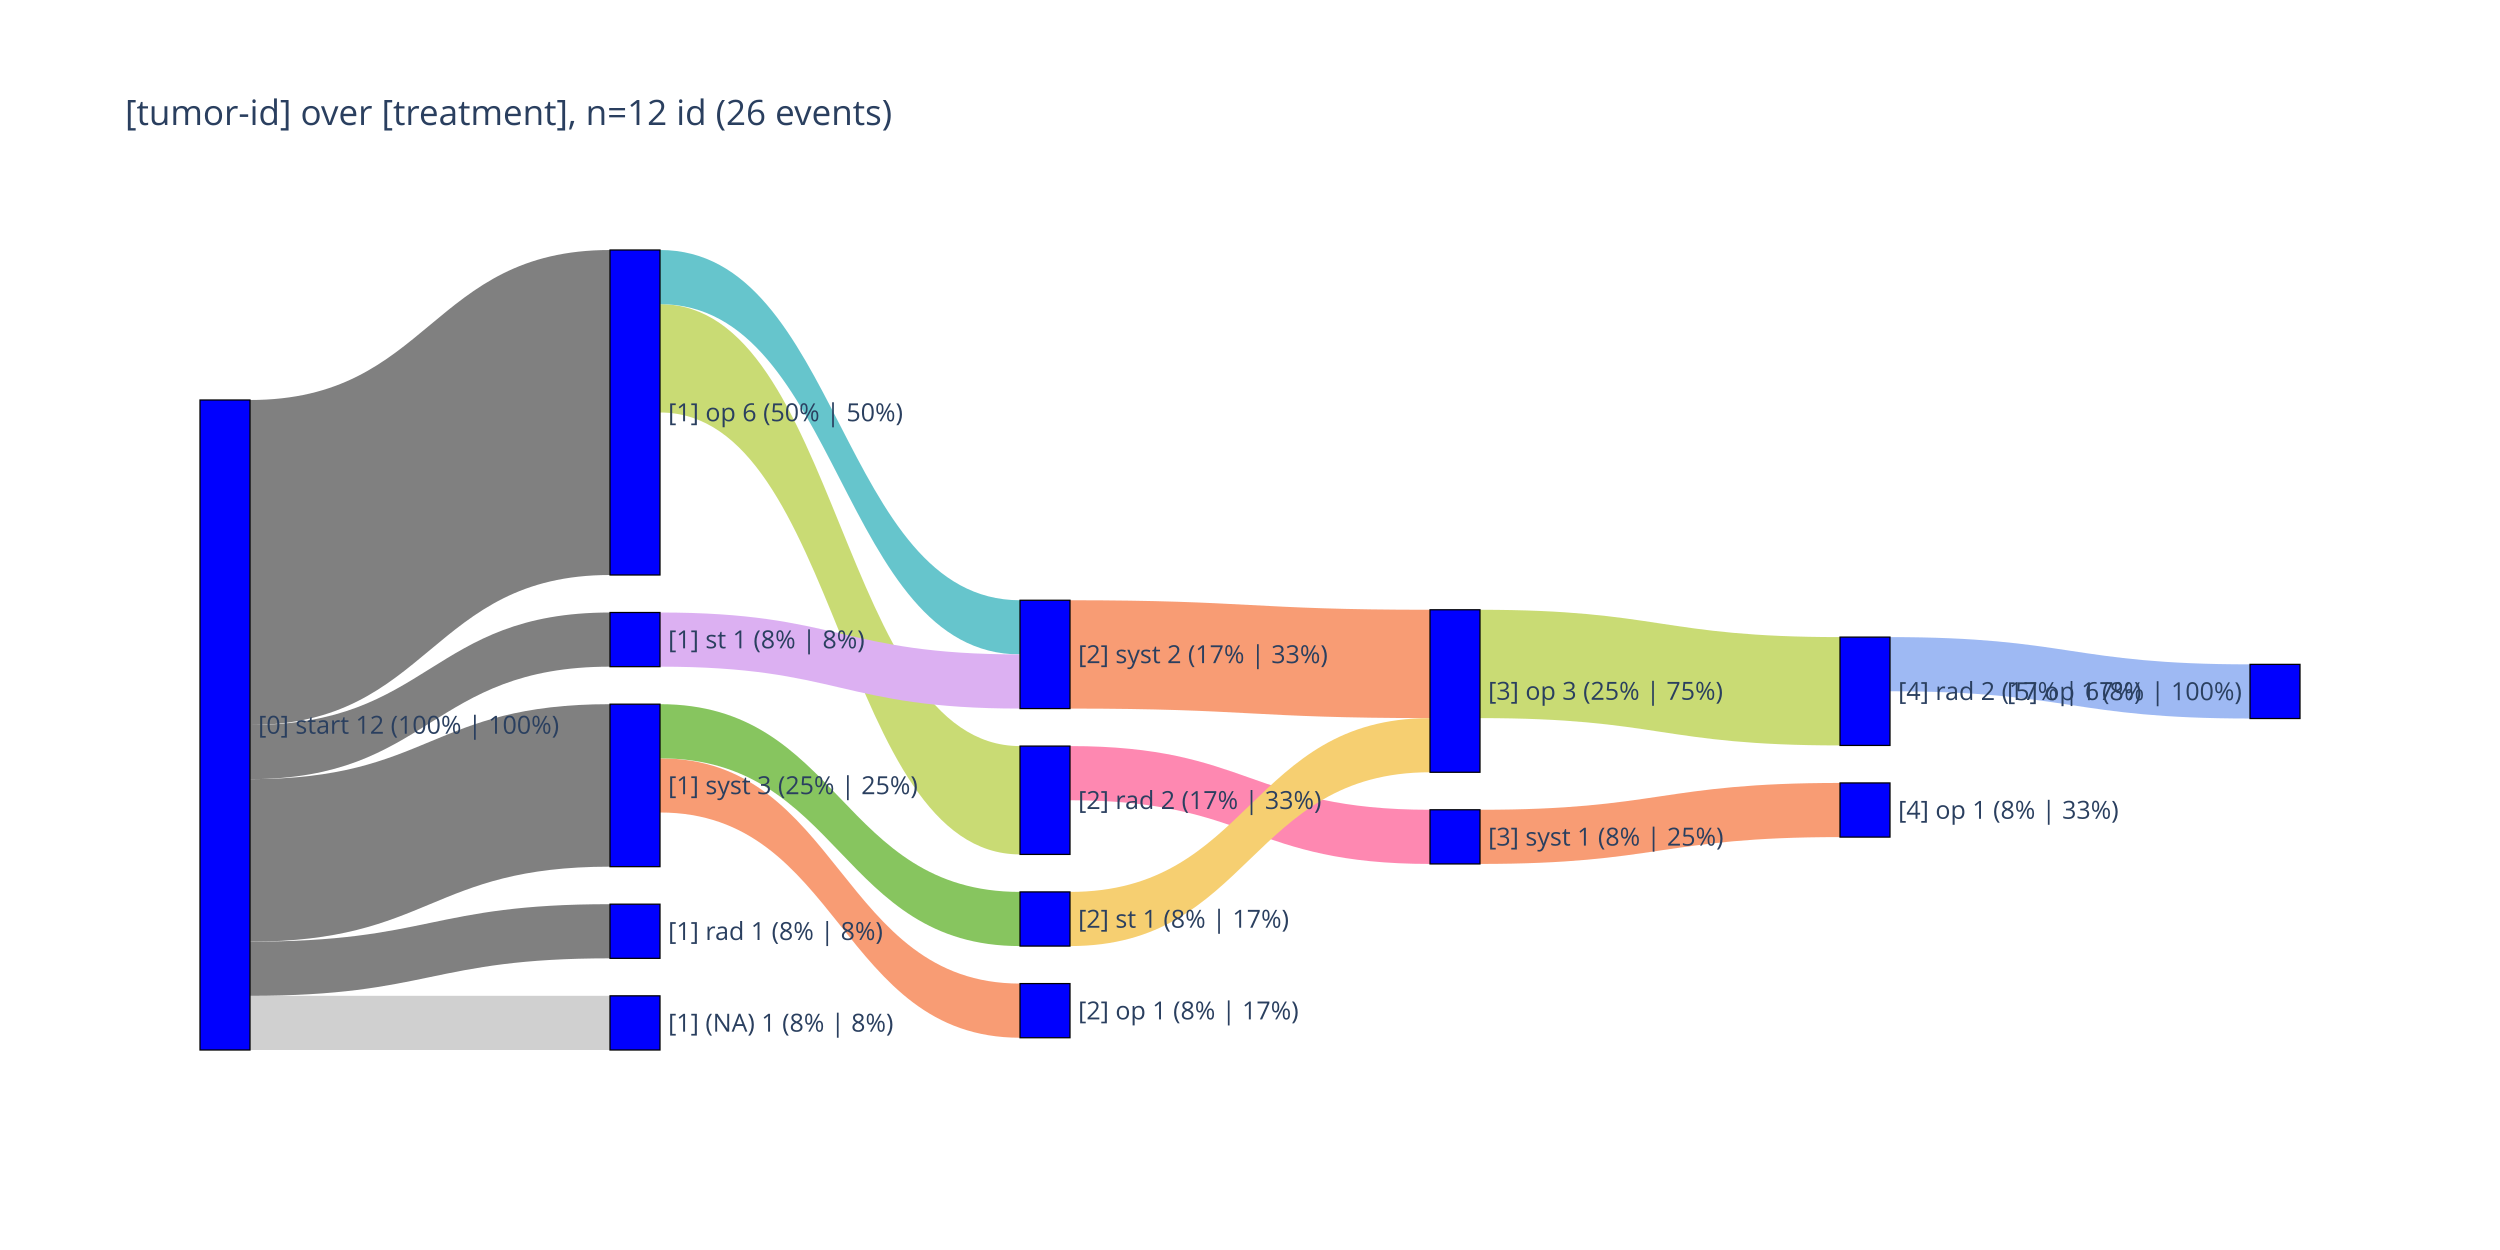
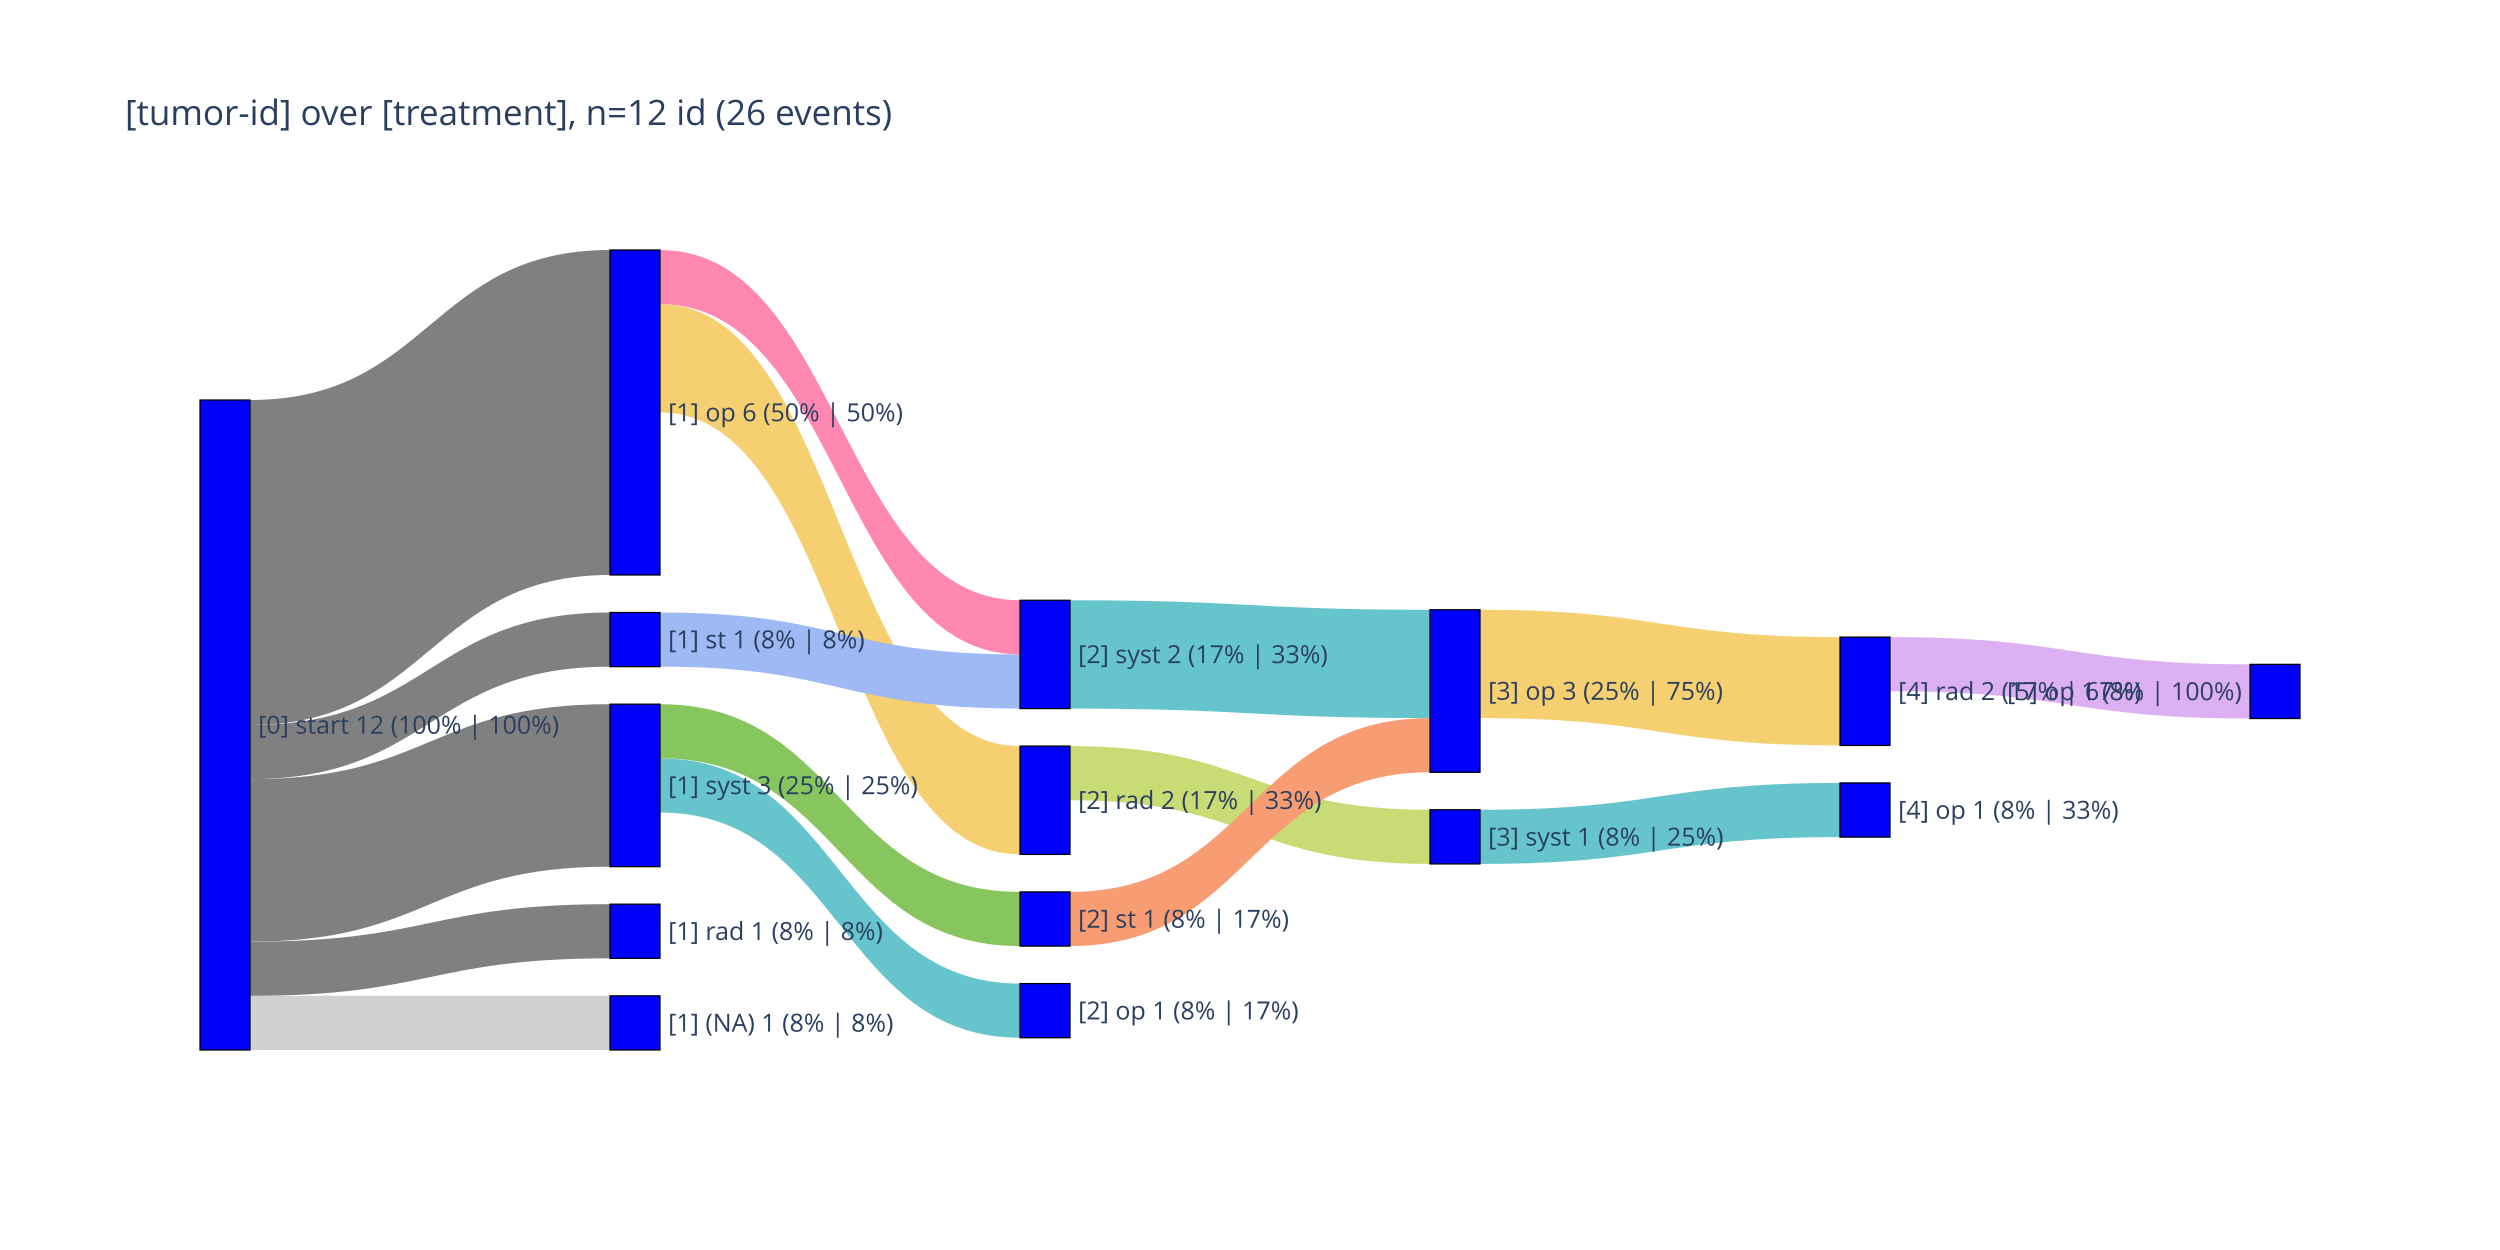
<svg xmlns="http://www.w3.org/2000/svg" class="main-svg" width="1000" height="500" style="" viewBox="0 0 1000 500">
  <rect x="0" y="0" width="1000" height="500" style="fill: rgb(255, 255, 255); fill-opacity: 1;" />
-   <defs id="defs-04023c">
+   <defs id="defs-927038">
    <g class="clips" />
    <g class="gradients" />
    <g class="patterns" />
  </defs>
  <g class="bglayer" />
  <g class="layer-below">
    <g class="imagelayer" />
    <g class="shapelayer" />
  </g>
  <g class="cartesianlayer" />
  <g class="polarlayer" />
  <g class="smithlayer" />
  <g class="ternarylayer" />
  <g class="geolayer" />
  <g class="funnelarealayer" />
  <g class="pielayer" />
  <g class="iciclelayer" />
  <g class="treemaplayer" />
  <g class="sunburstlayer" />
  <g class="glimages" />
  <g class="sankey" transform="translate(80,100)matrix(1 0 0 1 0 0)" style="box-sizing: content-box; position: absolute; left: 0px; shape-rendering: geometricprecision; pointer-events: none;">
    <g class="sankey-links" style="fill: none;">
      <path class="sankey-link" d="M20,298.333C92,298.333 92,298.333 164,298.333L164,320C92,320 92,320 20,320Z" style="stroke: rgb(68, 68, 68); stroke-opacity: 1; fill: rgb(208, 208, 208); fill-opacity: 1; stroke-width: 0; opacity: 1;" />
      <path class="sankey-link" d="M20,60C92,60 92,2.5579538487363607e-13 164,2.5579538487363607e-13L164,130C92,130 92,190 20,190Z" style="stroke: rgb(68, 68, 68); stroke-opacity: 1; fill: rgb(128, 128, 128); fill-opacity: 1; stroke-width: 0; opacity: 1;" />
      <path class="sankey-link" d="M20,276.667C92,276.667 92,261.667 164,261.667L164,283.333C92,283.333 92,298.333 20,298.333Z" style="stroke: rgb(68, 68, 68); stroke-opacity: 1; fill: rgb(128, 128, 128); fill-opacity: 1; stroke-width: 0; opacity: 1;" />
      <path class="sankey-link" d="M20,190C92,190 92,145 164,145L164,166.667C92,166.667 92,211.667 20,211.667Z" style="stroke: rgb(68, 68, 68); stroke-opacity: 1; fill: rgb(128, 128, 128); fill-opacity: 1; stroke-width: 0; opacity: 1;" />
      <path class="sankey-link" d="M20,211.667C92,211.667 92,181.667 164,181.667L164,246.667C92,246.667 92,276.667 20,276.667Z" style="stroke: rgb(68, 68, 68); stroke-opacity: 1; fill: rgb(128, 128, 128); fill-opacity: 1; stroke-width: 0; opacity: 1;" />
-       <path class="sankey-link" d="M184,21.667C256,21.667 256,198.432 328,198.432L328,241.765C256,241.765 256,65 184,65Z" style="stroke: rgb(68, 68, 68); stroke-opacity: 1; fill: rgb(201, 219, 116); fill-opacity: 1; stroke-width: 0; opacity: 1;" />
-       <path class="sankey-link" d="M184,2.5579538487363607e-13C256,2.5579538487363607e-13 256,140.098 328,140.098L328,161.765C256,161.765 256,21.667 184,21.667Z" style="stroke: rgb(68, 68, 68); stroke-opacity: 1; fill: rgb(102, 197, 204); fill-opacity: 1; stroke-width: 0; opacity: 1;" />
-       <path class="sankey-link" d="M184,145C256,145 256,161.765 328,161.765L328,183.432C256,183.432 256,166.667 184,166.667Z" style="stroke: rgb(68, 68, 68); stroke-opacity: 1; fill: rgb(220, 176, 242); fill-opacity: 1; stroke-width: 0; opacity: 1;" />
-       <path class="sankey-link" d="M184,203.333C256,203.333 256,293.432 328,293.432L328,315.098C256,315.098 256,225 184,225Z" style="stroke: rgb(68, 68, 68); stroke-opacity: 1; fill: rgb(248, 156, 116); fill-opacity: 1; stroke-width: 0; opacity: 1;" />
+       <path class="sankey-link" d="M184,21.667C256,21.667 256,198.432 328,198.432L328,241.765C256,241.765 256,65 184,65Z" style="stroke: rgb(68, 68, 68); stroke-opacity: 1; fill: rgb(246, 207, 113); fill-opacity: 1; stroke-width: 0; opacity: 1;" />
+       <path class="sankey-link" d="M184,2.5579538487363607e-13C256,2.5579538487363607e-13 256,140.098 328,140.098L328,161.765C256,161.765 256,21.667 184,21.667Z" style="stroke: rgb(68, 68, 68); stroke-opacity: 1; fill: rgb(254, 136, 177); fill-opacity: 1; stroke-width: 0; opacity: 1;" />
+       <path class="sankey-link" d="M184,145C256,145 256,161.765 328,161.765L328,183.432C256,183.432 256,166.667 184,166.667Z" style="stroke: rgb(68, 68, 68); stroke-opacity: 1; fill: rgb(158, 185, 243); fill-opacity: 1; stroke-width: 0; opacity: 1;" />
+       <path class="sankey-link" d="M184,203.333C256,203.333 256,293.432 328,293.432L328,315.098C256,315.098 256,225 184,225Z" style="stroke: rgb(68, 68, 68); stroke-opacity: 1; fill: rgb(102, 197, 204); fill-opacity: 1; stroke-width: 0; opacity: 1;" />
      <path class="sankey-link" d="M184,181.667C256,181.667 256,256.765 328,256.765L328,278.432C256,278.432 256,203.333 184,203.333Z" style="stroke: rgb(68, 68, 68); stroke-opacity: 1; fill: rgb(135, 197, 95); fill-opacity: 1; stroke-width: 0; opacity: 1;" />
-       <path class="sankey-link" d="M348,198.432C420,198.432 420,223.909 492,223.909L492,245.576C420,245.576 420,220.098 348,220.098Z" style="stroke: rgb(68, 68, 68); stroke-opacity: 1; fill: rgb(254, 136, 177); fill-opacity: 1; stroke-width: 0; opacity: 1;" />
-       <path class="sankey-link" d="M348,256.765C420,256.765 420,187.242 492,187.242L492,208.909C420,208.909 420,278.432 348,278.432Z" style="stroke: rgb(68, 68, 68); stroke-opacity: 1; fill: rgb(246, 207, 113); fill-opacity: 1; stroke-width: 0; opacity: 1;" />
-       <path class="sankey-link" d="M348,140.098C420,140.098 420,143.909 492,143.909L492,187.242C420,187.242 420,183.432 348,183.432Z" style="stroke: rgb(68, 68, 68); stroke-opacity: 1; fill: rgb(248, 156, 116); fill-opacity: 1; stroke-width: 0; opacity: 1;" />
-       <path class="sankey-link" d="M512,143.909C584,143.909 584,154.84 656,154.84L656,198.174C584,198.174 584,187.242 512,187.242Z" style="stroke: rgb(68, 68, 68); stroke-opacity: 1; fill: rgb(201, 219, 116); fill-opacity: 1; stroke-width: 0; opacity: 1;" />
-       <path class="sankey-link" d="M512,223.909C584,223.909 584,213.174 656,213.174L656,234.84C584,234.84 584,245.576 512,245.576Z" style="stroke: rgb(68, 68, 68); stroke-opacity: 1; fill: rgb(248, 156, 116); fill-opacity: 1; stroke-width: 0; opacity: 1;" />
-       <path class="sankey-link" d="M676,154.84C748,154.84 748,165.744 820,165.744L820,187.411C748,187.411 748,176.507 676,176.507Z" style="stroke: rgb(68, 68, 68); stroke-opacity: 1; fill: rgb(158, 185, 243); fill-opacity: 1; stroke-width: 0; opacity: 1;" />
+       <path class="sankey-link" d="M348,198.432C420,198.432 420,223.909 492,223.909L492,245.576C420,245.576 420,220.098 348,220.098Z" style="stroke: rgb(68, 68, 68); stroke-opacity: 1; fill: rgb(201, 219, 116); fill-opacity: 1; stroke-width: 0; opacity: 1;" />
+       <path class="sankey-link" d="M348,256.765C420,256.765 420,187.242 492,187.242L492,208.909C420,208.909 420,278.432 348,278.432Z" style="stroke: rgb(68, 68, 68); stroke-opacity: 1; fill: rgb(248, 156, 116); fill-opacity: 1; stroke-width: 0; opacity: 1;" />
+       <path class="sankey-link" d="M348,140.098C420,140.098 420,143.909 492,143.909L492,187.242C420,187.242 420,183.432 348,183.432Z" style="stroke: rgb(68, 68, 68); stroke-opacity: 1; fill: rgb(102, 197, 204); fill-opacity: 1; stroke-width: 0; opacity: 1;" />
+       <path class="sankey-link" d="M512,143.909C584,143.909 584,154.84 656,154.84L656,198.174C584,198.174 584,187.242 512,187.242Z" style="stroke: rgb(68, 68, 68); stroke-opacity: 1; fill: rgb(246, 207, 113); fill-opacity: 1; stroke-width: 0; opacity: 1;" />
+       <path class="sankey-link" d="M512,223.909C584,223.909 584,213.174 656,213.174L656,234.84C584,234.84 584,245.576 512,245.576Z" style="stroke: rgb(68, 68, 68); stroke-opacity: 1; fill: rgb(102, 197, 204); fill-opacity: 1; stroke-width: 0; opacity: 1;" />
+       <path class="sankey-link" d="M676,154.84C748,154.84 748,165.744 820,165.744L820,187.411C748,187.411 748,176.507 676,176.507Z" style="stroke: rgb(68, 68, 68); stroke-opacity: 1; fill: rgb(220, 176, 242); fill-opacity: 1; stroke-width: 0; opacity: 1;" />
    </g>
    <g class="sankey-node-set" style="cursor: move;">
      <g class="sankey-node" transform="translate(0.000,60.000)" style="opacity: 1;">
        <rect class="node-rect" width="20" height="260" style="stroke-width: 0.5; stroke: rgb(0, 0, 0); stroke-opacity: 1; fill: rgb(0, 0, 255); fill-opacity: 1;" />
        <text class="node-label" data-notex="1" x="0" y="0" text-anchor="start" transform="translate(23.25,133.5)" style="cursor: default; font-family: 'Open Sans', verdana, arial, sans-serif; font-size: 10px; fill: rgb(42, 63, 95); fill-opacity: 1; text-shadow: rgb(255, 255, 255) 1px 1px 1px, rgb(255, 255, 255) -1px -1px 1px, rgb(255, 255, 255) 1px -1px 1px, rgb(255, 255, 255) -1px 1px 1px; white-space: pre;">[0] start 12 (100% | 100%)</text>
      </g>
      <g class="sankey-node" transform="translate(164.000,0.000)" style="opacity: 1;">
        <rect class="node-rect" width="20" height="130" style="stroke-width: 0.5; stroke: rgb(0, 0, 0); stroke-opacity: 1; fill: rgb(0, 0, 255); fill-opacity: 1;" />
        <text class="node-label" data-notex="1" x="0" y="0" text-anchor="start" transform="translate(23.25,68.5)" style="cursor: default; font-family: 'Open Sans', verdana, arial, sans-serif; font-size: 10px; fill: rgb(42, 63, 95); fill-opacity: 1; text-shadow: rgb(255, 255, 255) 1px 1px 1px, rgb(255, 255, 255) -1px -1px 1px, rgb(255, 255, 255) 1px -1px 1px, rgb(255, 255, 255) -1px 1px 1px; white-space: pre;">[1] op 6 (50% | 50%)</text>
      </g>
      <g class="sankey-node" transform="translate(164.000,261.667)" style="opacity: 1;">
        <rect class="node-rect" width="20" height="21.667" style="stroke-width: 0.5; stroke: rgb(0, 0, 0); stroke-opacity: 1; fill: rgb(0, 0, 255); fill-opacity: 1;" />
        <text class="node-label" data-notex="1" x="0" y="0" text-anchor="start" transform="translate(23.25,14.33333)" style="cursor: default; font-family: 'Open Sans', verdana, arial, sans-serif; font-size: 10px; fill: rgb(42, 63, 95); fill-opacity: 1; text-shadow: rgb(255, 255, 255) 1px 1px 1px, rgb(255, 255, 255) -1px -1px 1px, rgb(255, 255, 255) 1px -1px 1px, rgb(255, 255, 255) -1px 1px 1px; white-space: pre;">[1] rad 1 (8% | 8%)</text>
      </g>
      <g class="sankey-node" transform="translate(164.000,145.000)" style="opacity: 1;">
        <rect class="node-rect" width="20" height="21.667" style="stroke-width: 0.5; stroke: rgb(0, 0, 0); stroke-opacity: 1; fill: rgb(0, 0, 255); fill-opacity: 1;" />
        <text class="node-label" data-notex="1" x="0" y="0" text-anchor="start" transform="translate(23.25,14.33333)" style="cursor: default; font-family: 'Open Sans', verdana, arial, sans-serif; font-size: 10px; fill: rgb(42, 63, 95); fill-opacity: 1; text-shadow: rgb(255, 255, 255) 1px 1px 1px, rgb(255, 255, 255) -1px -1px 1px, rgb(255, 255, 255) 1px -1px 1px, rgb(255, 255, 255) -1px 1px 1px; white-space: pre;">[1] st 1 (8% | 8%)</text>
      </g>
      <g class="sankey-node" transform="translate(164.000,181.667)" style="opacity: 1;">
        <rect class="node-rect" width="20" height="65" style="stroke-width: 0.5; stroke: rgb(0, 0, 0); stroke-opacity: 1; fill: rgb(0, 0, 255); fill-opacity: 1;" />
        <text class="node-label" data-notex="1" x="0" y="0" text-anchor="start" transform="translate(23.25,36)" style="cursor: default; font-family: 'Open Sans', verdana, arial, sans-serif; font-size: 10px; fill: rgb(42, 63, 95); fill-opacity: 1; text-shadow: rgb(255, 255, 255) 1px 1px 1px, rgb(255, 255, 255) -1px -1px 1px, rgb(255, 255, 255) 1px -1px 1px, rgb(255, 255, 255) -1px 1px 1px; white-space: pre;">[1] syst 3 (25% | 25%)</text>
      </g>
      <g class="sankey-node" transform="translate(164.000,298.333)" style="opacity: 1;">
        <rect class="node-rect" width="20" height="21.667" style="stroke-width: 0.5; stroke: rgb(0, 0, 0); stroke-opacity: 1; fill: rgb(0, 0, 255); fill-opacity: 1;" />
        <text class="node-label" data-notex="1" x="0" y="0" text-anchor="start" transform="translate(23.25,14.33333)" style="cursor: default; font-family: 'Open Sans', verdana, arial, sans-serif; font-size: 10px; fill: rgb(42, 63, 95); fill-opacity: 1; text-shadow: rgb(255, 255, 255) 1px 1px 1px, rgb(255, 255, 255) -1px -1px 1px, rgb(255, 255, 255) 1px -1px 1px, rgb(255, 255, 255) -1px 1px 1px; white-space: pre;">[1] (NA) 1 (8% | 8%)</text>
      </g>
      <g class="sankey-node" transform="translate(328.000,293.432)" style="opacity: 1;">
        <rect class="node-rect" width="20" height="21.667" style="stroke-width: 0.5; stroke: rgb(0, 0, 0); stroke-opacity: 1; fill: rgb(0, 0, 255); fill-opacity: 1;" />
        <text class="node-label" data-notex="1" x="0" y="0" text-anchor="start" transform="translate(23.25,14.33333)" style="cursor: default; font-family: 'Open Sans', verdana, arial, sans-serif; font-size: 10px; fill: rgb(42, 63, 95); fill-opacity: 1; text-shadow: rgb(255, 255, 255) 1px 1px 1px, rgb(255, 255, 255) -1px -1px 1px, rgb(255, 255, 255) 1px -1px 1px, rgb(255, 255, 255) -1px 1px 1px; white-space: pre;">[2] op 1 (8% | 17%)</text>
      </g>
      <g class="sankey-node" transform="translate(328.000,198.432)" style="opacity: 1;">
        <rect class="node-rect" width="20" height="43.333" style="stroke-width: 0.5; stroke: rgb(0, 0, 0); stroke-opacity: 1; fill: rgb(0, 0, 255); fill-opacity: 1;" />
        <text class="node-label" data-notex="1" x="0" y="0" text-anchor="start" transform="translate(23.25,25.16667)" style="cursor: default; font-family: 'Open Sans', verdana, arial, sans-serif; font-size: 10px; fill: rgb(42, 63, 95); fill-opacity: 1; text-shadow: rgb(255, 255, 255) 1px 1px 1px, rgb(255, 255, 255) -1px -1px 1px, rgb(255, 255, 255) 1px -1px 1px, rgb(255, 255, 255) -1px 1px 1px; white-space: pre;">[2] rad 2 (17% | 33%)</text>
      </g>
      <g class="sankey-node" transform="translate(328.000,256.765)" style="opacity: 1;">
        <rect class="node-rect" width="20" height="21.667" style="stroke-width: 0.5; stroke: rgb(0, 0, 0); stroke-opacity: 1; fill: rgb(0, 0, 255); fill-opacity: 1;" />
        <text class="node-label" data-notex="1" x="0" y="0" text-anchor="start" transform="translate(23.25,14.33333)" style="cursor: default; font-family: 'Open Sans', verdana, arial, sans-serif; font-size: 10px; fill: rgb(42, 63, 95); fill-opacity: 1; text-shadow: rgb(255, 255, 255) 1px 1px 1px, rgb(255, 255, 255) -1px -1px 1px, rgb(255, 255, 255) 1px -1px 1px, rgb(255, 255, 255) -1px 1px 1px; white-space: pre;">[2] st 1 (8% | 17%)</text>
      </g>
      <g class="sankey-node" transform="translate(328.000,140.098)" style="opacity: 1;">
        <rect class="node-rect" width="20" height="43.333" style="stroke-width: 0.5; stroke: rgb(0, 0, 0); stroke-opacity: 1; fill: rgb(0, 0, 255); fill-opacity: 1;" />
        <text class="node-label" data-notex="1" x="0" y="0" text-anchor="start" transform="translate(23.25,25.16667)" style="cursor: default; font-family: 'Open Sans', verdana, arial, sans-serif; font-size: 10px; fill: rgb(42, 63, 95); fill-opacity: 1; text-shadow: rgb(255, 255, 255) 1px 1px 1px, rgb(255, 255, 255) -1px -1px 1px, rgb(255, 255, 255) 1px -1px 1px, rgb(255, 255, 255) -1px 1px 1px; white-space: pre;">[2] syst 2 (17% | 33%)</text>
      </g>
      <g class="sankey-node" transform="translate(492.000,143.909)" style="opacity: 1;">
        <rect class="node-rect" width="20" height="65" style="stroke-width: 0.5; stroke: rgb(0, 0, 0); stroke-opacity: 1; fill: rgb(0, 0, 255); fill-opacity: 1;" />
        <text class="node-label" data-notex="1" x="0" y="0" text-anchor="start" transform="translate(23.25,36)" style="cursor: default; font-family: 'Open Sans', verdana, arial, sans-serif; font-size: 10px; fill: rgb(42, 63, 95); fill-opacity: 1; text-shadow: rgb(255, 255, 255) 1px 1px 1px, rgb(255, 255, 255) -1px -1px 1px, rgb(255, 255, 255) 1px -1px 1px, rgb(255, 255, 255) -1px 1px 1px; white-space: pre;">[3] op 3 (25% | 75%)</text>
      </g>
      <g class="sankey-node" transform="translate(492.000,223.909)" style="opacity: 1;">
        <rect class="node-rect" width="20" height="21.667" style="stroke-width: 0.5; stroke: rgb(0, 0, 0); stroke-opacity: 1; fill: rgb(0, 0, 255); fill-opacity: 1;" />
        <text class="node-label" data-notex="1" x="0" y="0" text-anchor="start" transform="translate(23.25,14.33333)" style="cursor: default; font-family: 'Open Sans', verdana, arial, sans-serif; font-size: 10px; fill: rgb(42, 63, 95); fill-opacity: 1; text-shadow: rgb(255, 255, 255) 1px 1px 1px, rgb(255, 255, 255) -1px -1px 1px, rgb(255, 255, 255) 1px -1px 1px, rgb(255, 255, 255) -1px 1px 1px; white-space: pre;">[3] syst 1 (8% | 25%)</text>
      </g>
      <g class="sankey-node" transform="translate(656.000,213.174)" style="opacity: 1;">
        <rect class="node-rect" width="20" height="21.667" style="stroke-width: 0.5; stroke: rgb(0, 0, 0); stroke-opacity: 1; fill: rgb(0, 0, 255); fill-opacity: 1;" />
        <text class="node-label" data-notex="1" x="0" y="0" text-anchor="start" transform="translate(23.25,14.33333)" style="cursor: default; font-family: 'Open Sans', verdana, arial, sans-serif; font-size: 10px; fill: rgb(42, 63, 95); fill-opacity: 1; text-shadow: rgb(255, 255, 255) 1px 1px 1px, rgb(255, 255, 255) -1px -1px 1px, rgb(255, 255, 255) 1px -1px 1px, rgb(255, 255, 255) -1px 1px 1px; white-space: pre;">[4] op 1 (8% | 33%)</text>
      </g>
      <g class="sankey-node" transform="translate(656.000,154.840)" style="opacity: 1;">
        <rect class="node-rect" width="20" height="43.333" style="stroke-width: 0.5; stroke: rgb(0, 0, 0); stroke-opacity: 1; fill: rgb(0, 0, 255); fill-opacity: 1;" />
        <text class="node-label" data-notex="1" x="0" y="0" text-anchor="start" transform="translate(23.25,25.16667)" style="cursor: default; font-family: 'Open Sans', verdana, arial, sans-serif; font-size: 10px; fill: rgb(42, 63, 95); fill-opacity: 1; text-shadow: rgb(255, 255, 255) 1px 1px 1px, rgb(255, 255, 255) -1px -1px 1px, rgb(255, 255, 255) 1px -1px 1px, rgb(255, 255, 255) -1px 1px 1px; white-space: pre;">[4] rad 2 (17% | 67%)</text>
      </g>
      <g class="sankey-node" transform="translate(820.000,165.744)" style="opacity: 1;">
        <rect class="node-rect" width="20" height="21.667" style="stroke-width: 0.5; stroke: rgb(0, 0, 0); stroke-opacity: 1; fill: rgb(0, 0, 255); fill-opacity: 1;" />
        <text class="node-label" data-notex="1" x="0" y="0" text-anchor="end" transform="translate(-3.25,14.33333)" style="cursor: default; font-family: 'Open Sans', verdana, arial, sans-serif; font-size: 10px; fill: rgb(42, 63, 95); fill-opacity: 1; text-shadow: rgb(255, 255, 255) 1px 1px 1px, rgb(255, 255, 255) -1px -1px 1px, rgb(255, 255, 255) 1px -1px 1px, rgb(255, 255, 255) -1px 1px 1px; white-space: pre;">[5] op 1 (8% | 100%)</text>
      </g>
    </g>
  </g>
-   <defs id="topdefs-04023c">
+   <defs id="topdefs-927038">
    <g class="clips" />
  </defs>
  <g class="layer-above">
    <g class="imagelayer" />
    <g class="shapelayer" />
  </g>
  <g class="infolayer">
    <g class="g-gtitle">
      <text class="gtitle" x="50" y="50" text-anchor="start" dy="0em" style="opacity: 1; font-family: 'Open Sans', verdana, arial, sans-serif; font-size: 14px; fill: rgb(42, 63, 95); fill-opacity: 1; white-space: pre;">[tumor-id] over [treatment], n=12 id (26 events)</text>
    </g>
    <g class="first-render" />
  </g>
</svg>
